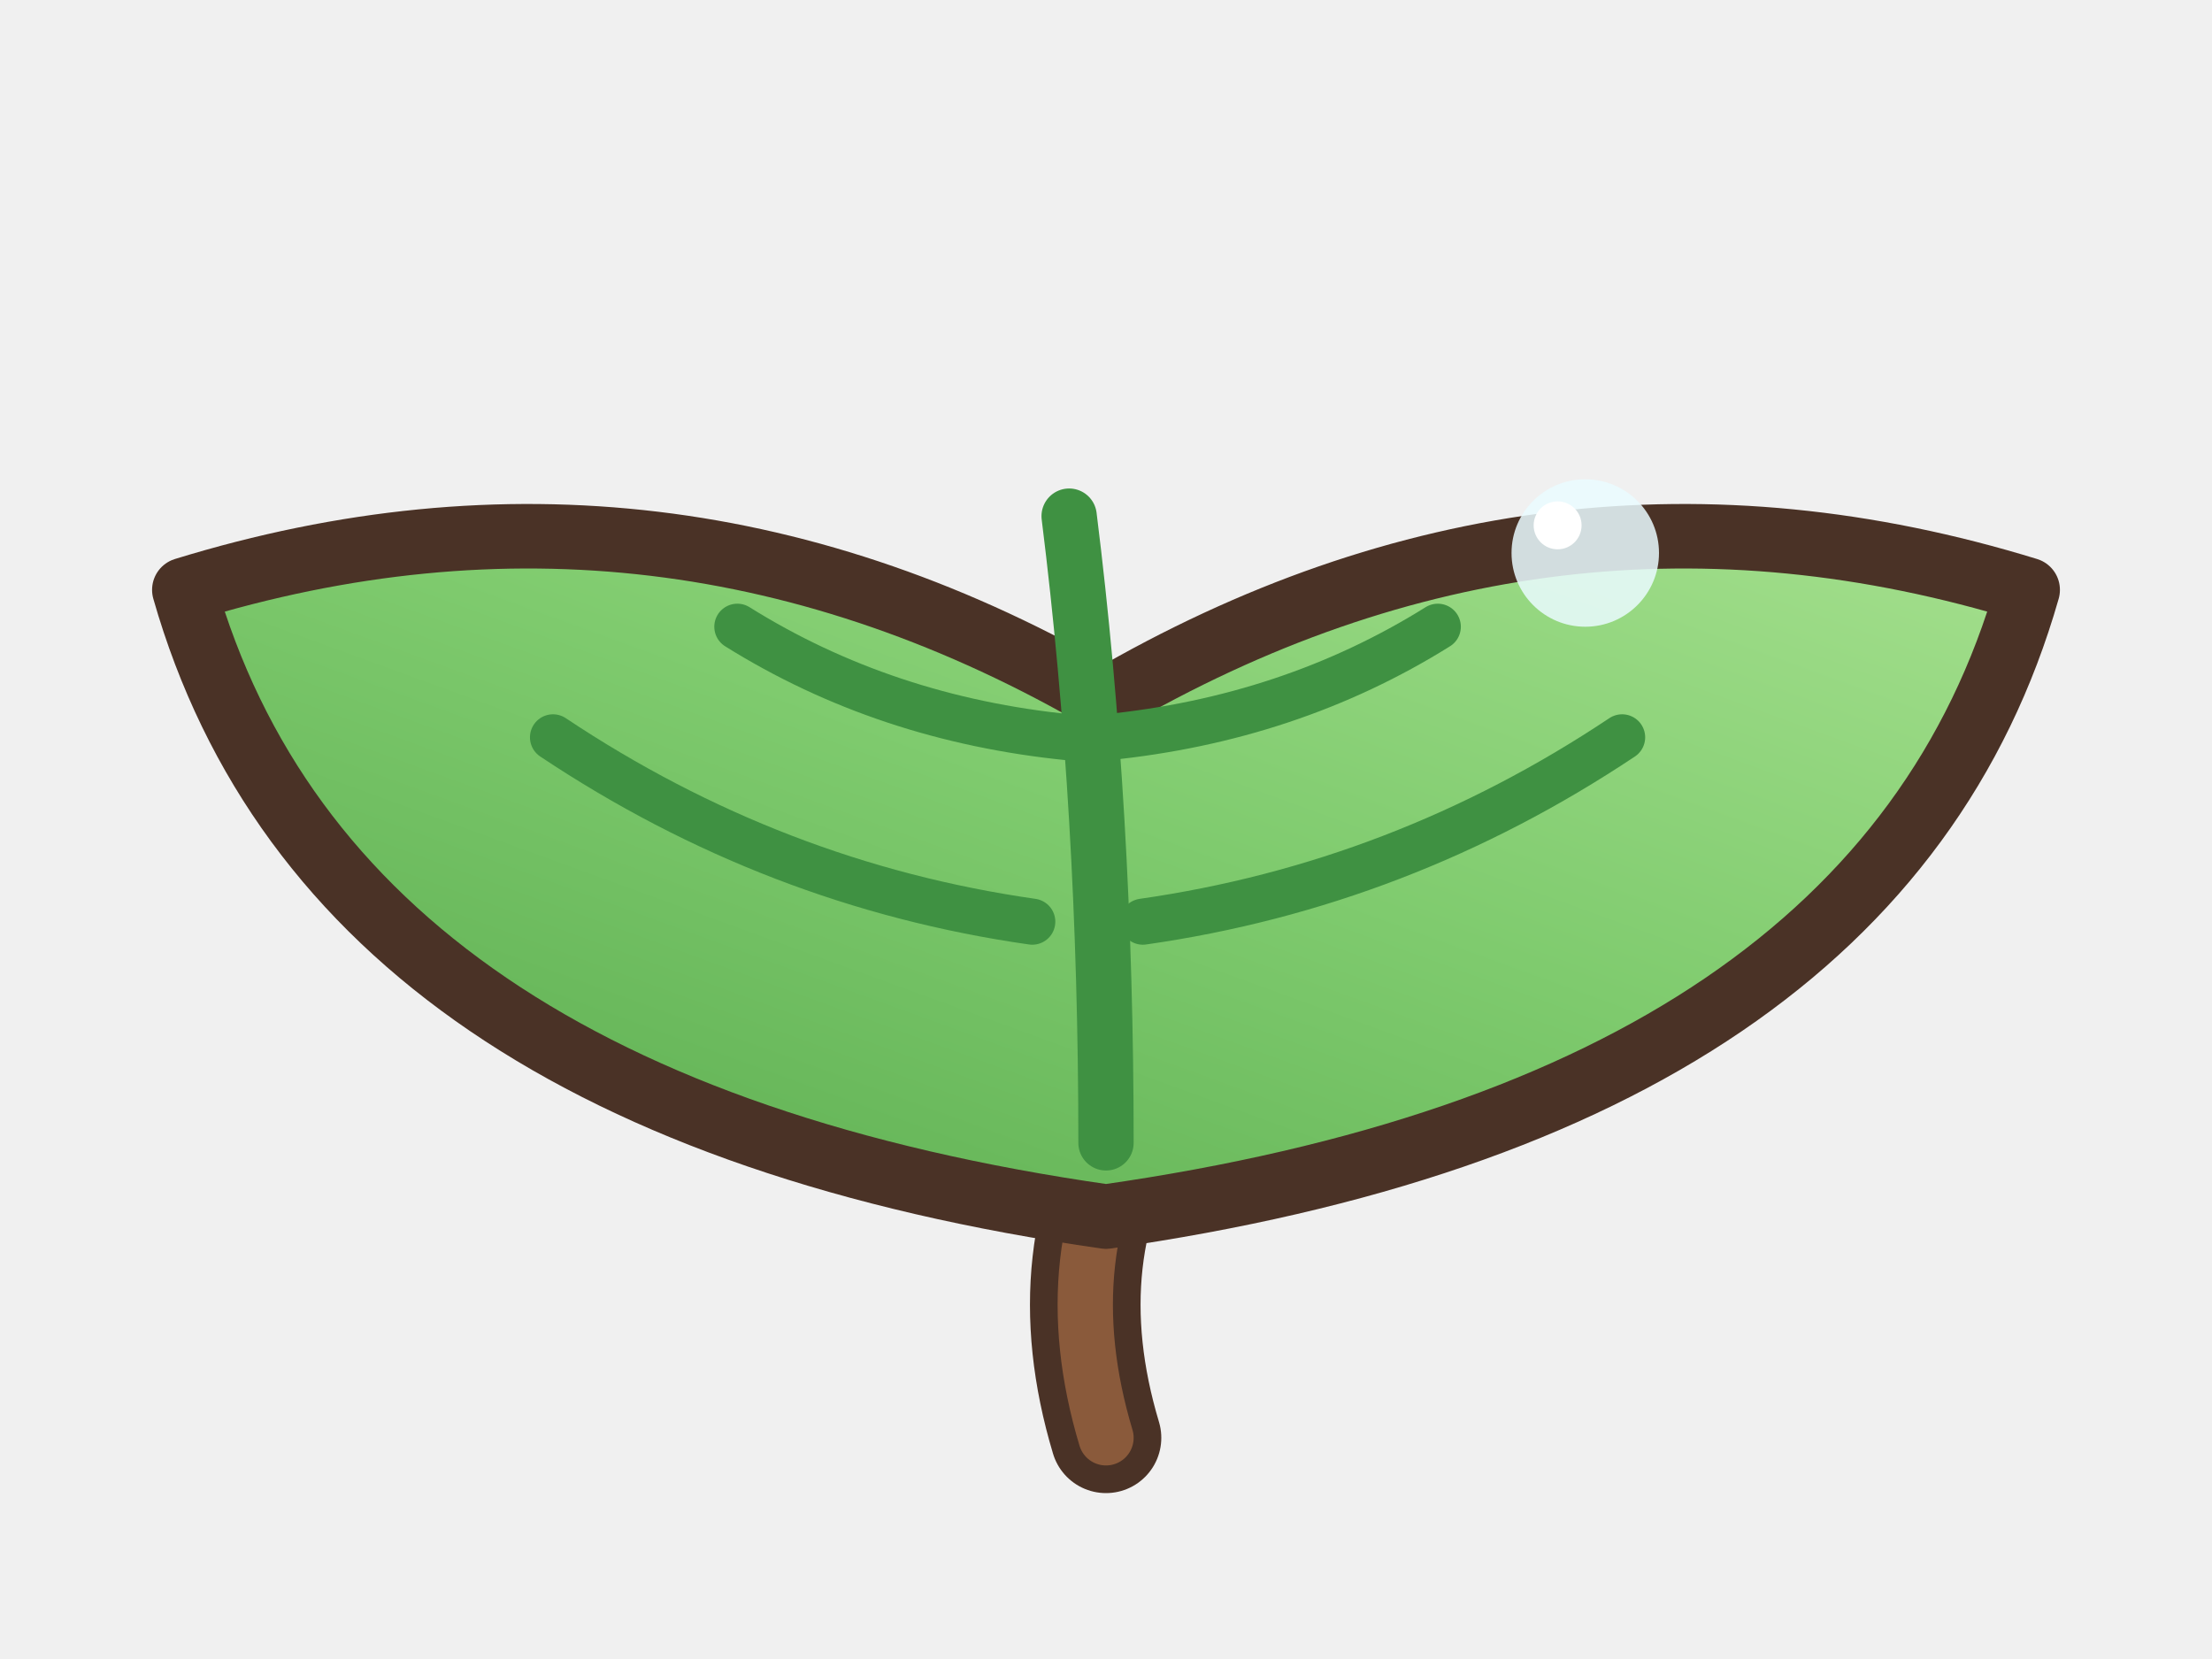
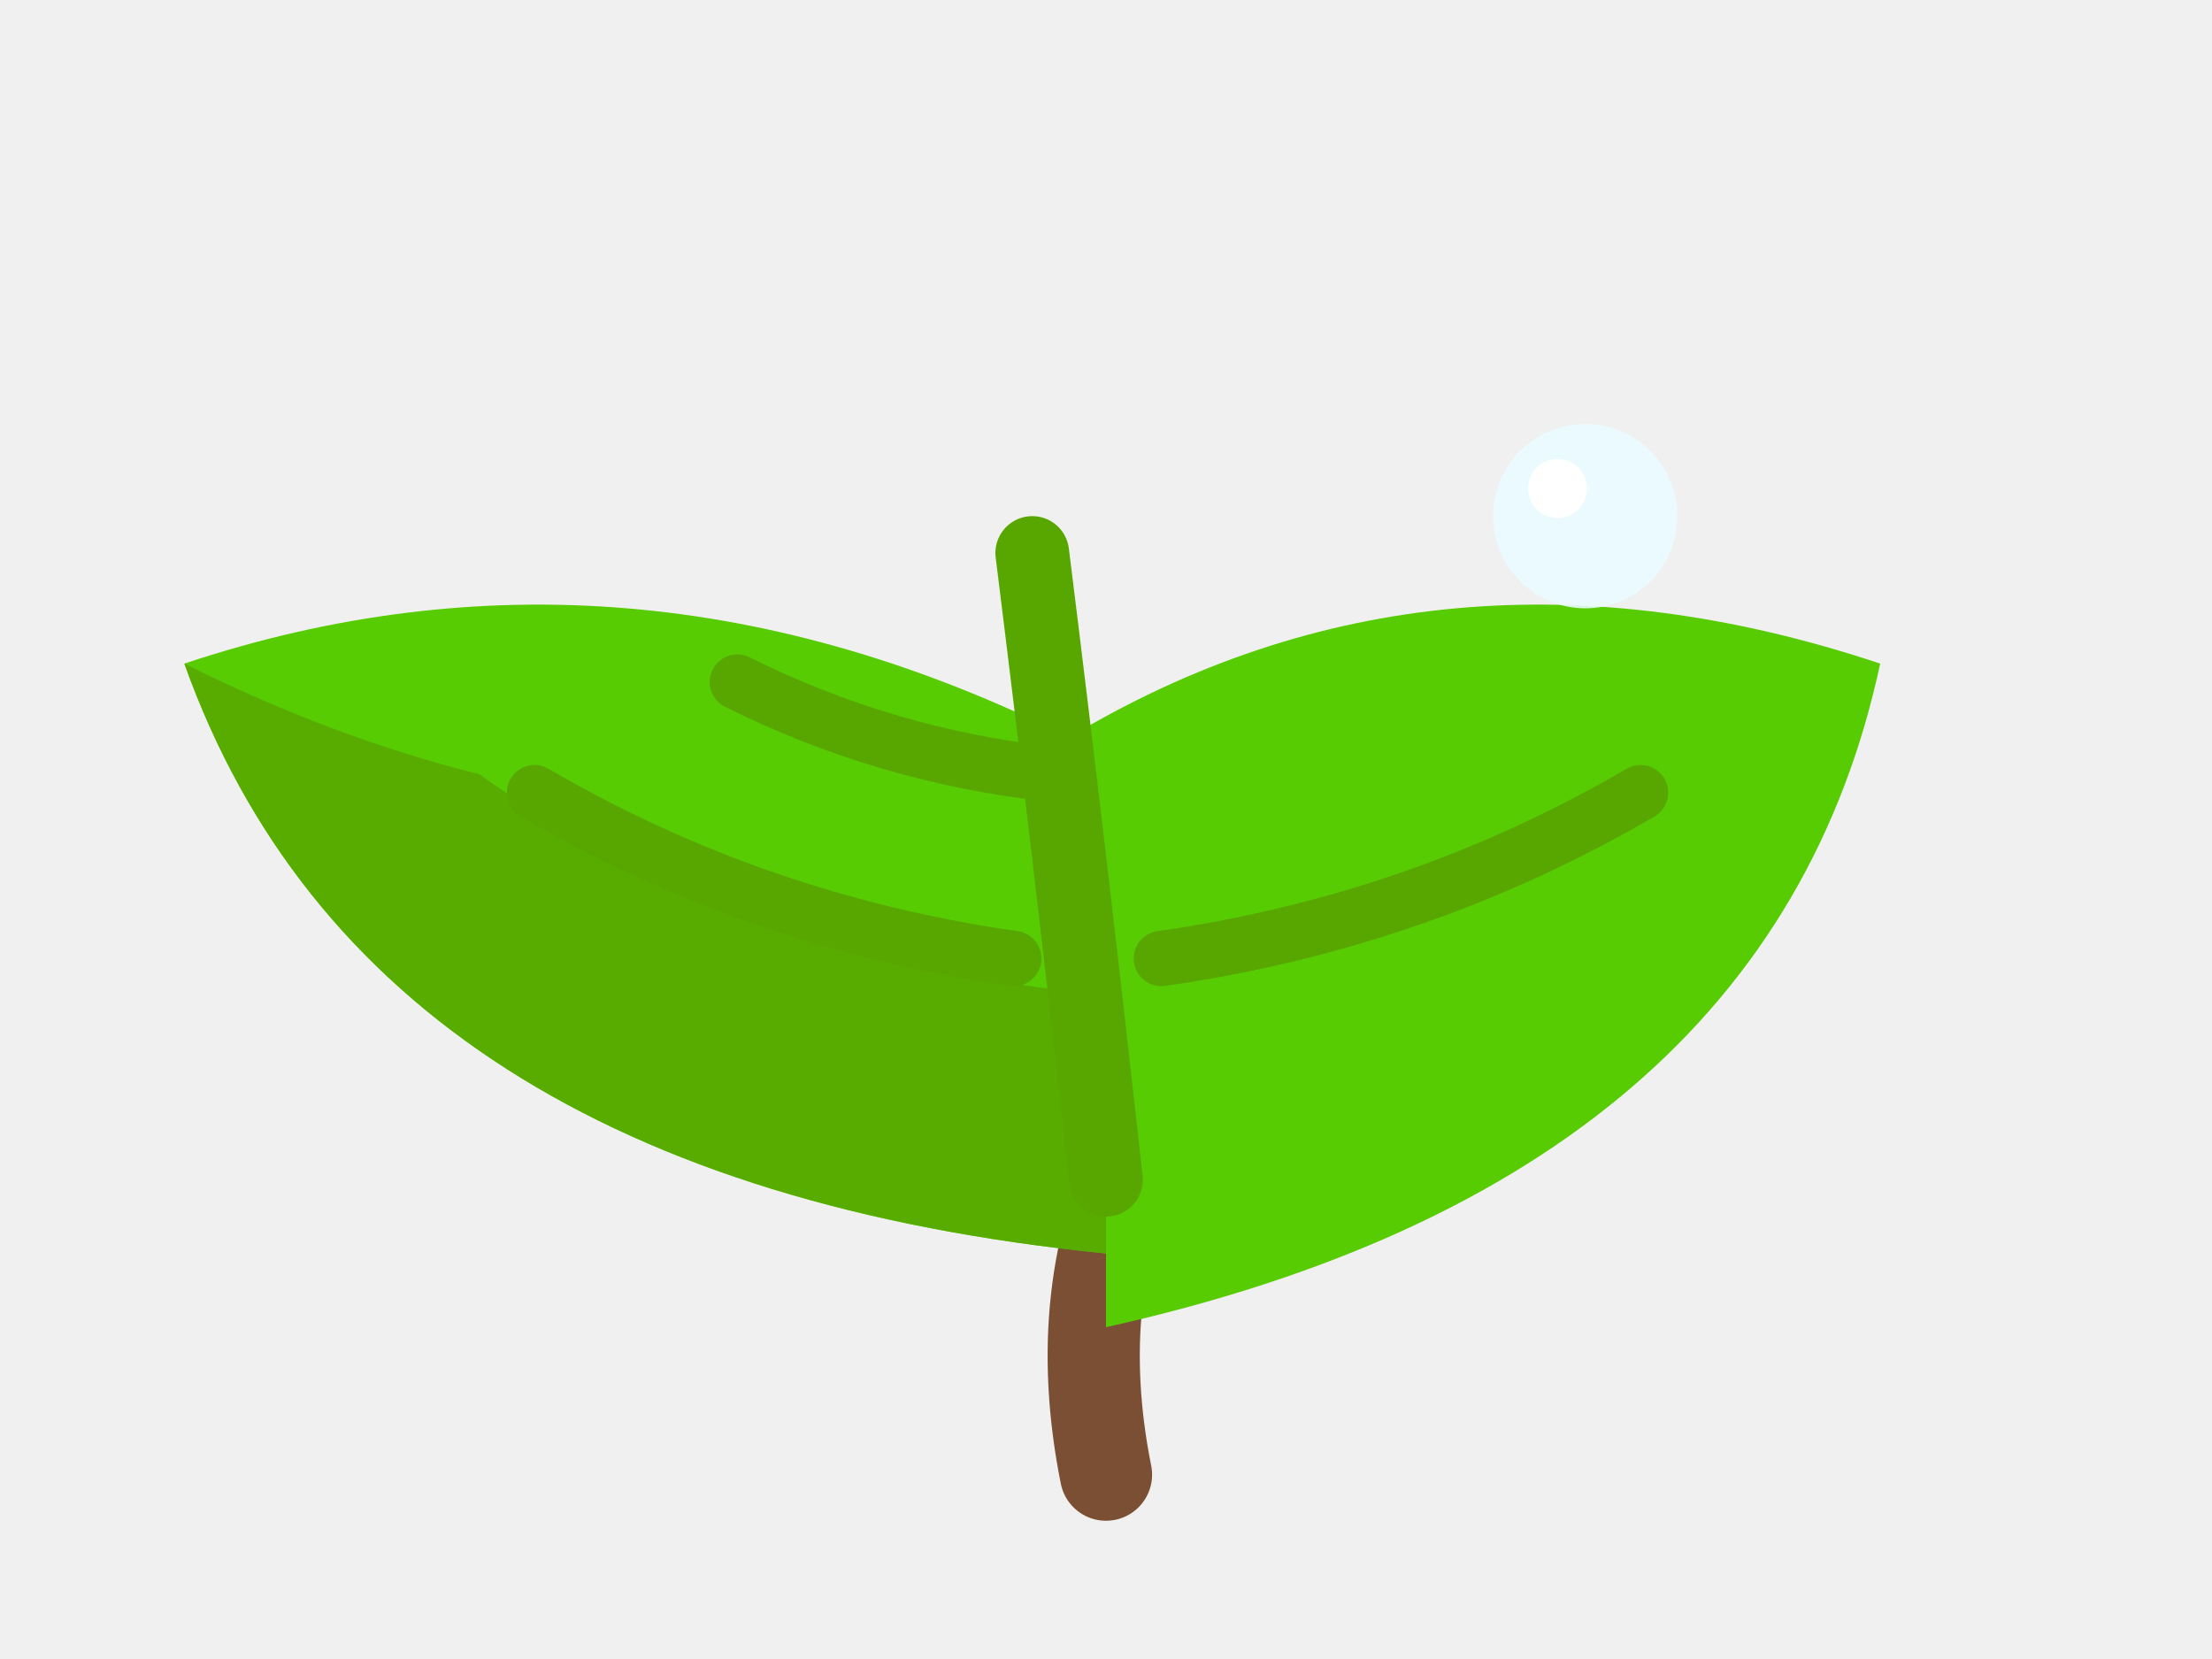
<svg xmlns="http://www.w3.org/2000/svg" viewBox="0 0 120 90">
-   <defs>
-     <linearGradient id="leafG" x1="0" y1="1" x2="1" y2="0">
-       <stop offset="0" stop-color="#57a94c" />
-       <stop offset="0.55" stop-color="#7fcb6e" />
-       <stop offset="1" stop-color="#a5e08e" />
-     </linearGradient>
-   </defs>
-   <path d="M60 78 q-3 -10 2 -18" fill="none" stroke="#4a3226" stroke-width="6" stroke-linecap="round" />
-   <path d="M60 78 q-3 -10 2 -18" fill="none" stroke="#8a5a3b" stroke-width="3" stroke-linecap="round" />
-   <path d="M60 66 q-42 -6 -50 -34 q26 -8 50 6 q24 -14 50 -6 q-8 28 -50 34 z" fill="url(#leafG)" stroke="#4a3226" stroke-width="3.5" stroke-linejoin="round" />
-   <path d="M60 62 q0 -18 -2 -34" fill="none" stroke="#3f9142" stroke-width="3" stroke-linecap="round" />
-   <path d="M56 50 q-14 -2 -26 -10" fill="none" stroke="#3f9142" stroke-width="2.5" stroke-linecap="round" />
-   <path d="M58 40 q-10 -1 -18 -6" fill="none" stroke="#3f9142" stroke-width="2.5" stroke-linecap="round" />
-   <path d="M62 50 q14 -2 26 -10" fill="none" stroke="#3f9142" stroke-width="2.5" stroke-linecap="round" />
-   <path d="M60 40 q10 -1 18 -6" fill="none" stroke="#3f9142" stroke-width="2.5" stroke-linecap="round" />
-   <circle cx="86" cy="30" r="4" fill="#eafbff" opacity="0.85" />
-   <circle cx="84.5" cy="28.5" r="1.3" fill="#ffffff" />
+   <path d="M60 80 q-2 -10 2 -18" fill="none" stroke="#7a4f33" stroke-width="5" stroke-linecap="round" />
+   <path d="M60 68 q-40 -4 -50 -32 q24 -8 48 4 q20 -12 44 -4 q-6 28 -42 36 z" fill="#58cc02" />
+   <path d="M60 68 q-40 -4 -50 -32 q8 4 16 6 q14 10 34 12 z" fill="#58a700" opacity="0.85" />
+   <path d="M60 64 q-2 -18 -4 -34" fill="none" stroke="#58a700" stroke-width="4" stroke-linecap="round" />
+   <path d="M55 52 q-14 -2 -26 -9" fill="none" stroke="#58a700" stroke-width="3" stroke-linecap="round" />
+   <path d="M57 42 q-9 -1 -17 -5" fill="none" stroke="#58a700" stroke-width="3" stroke-linecap="round" />
+   <path d="M63 52 q14 -2 26 -9" fill="none" stroke="#58a700" stroke-width="3" stroke-linecap="round" />
+   <circle cx="86" cy="28" r="5" fill="#eafbff" opacity="0.9" />
+   <circle cx="84.5" cy="26.5" r="1.6" fill="#ffffff" />
</svg>
